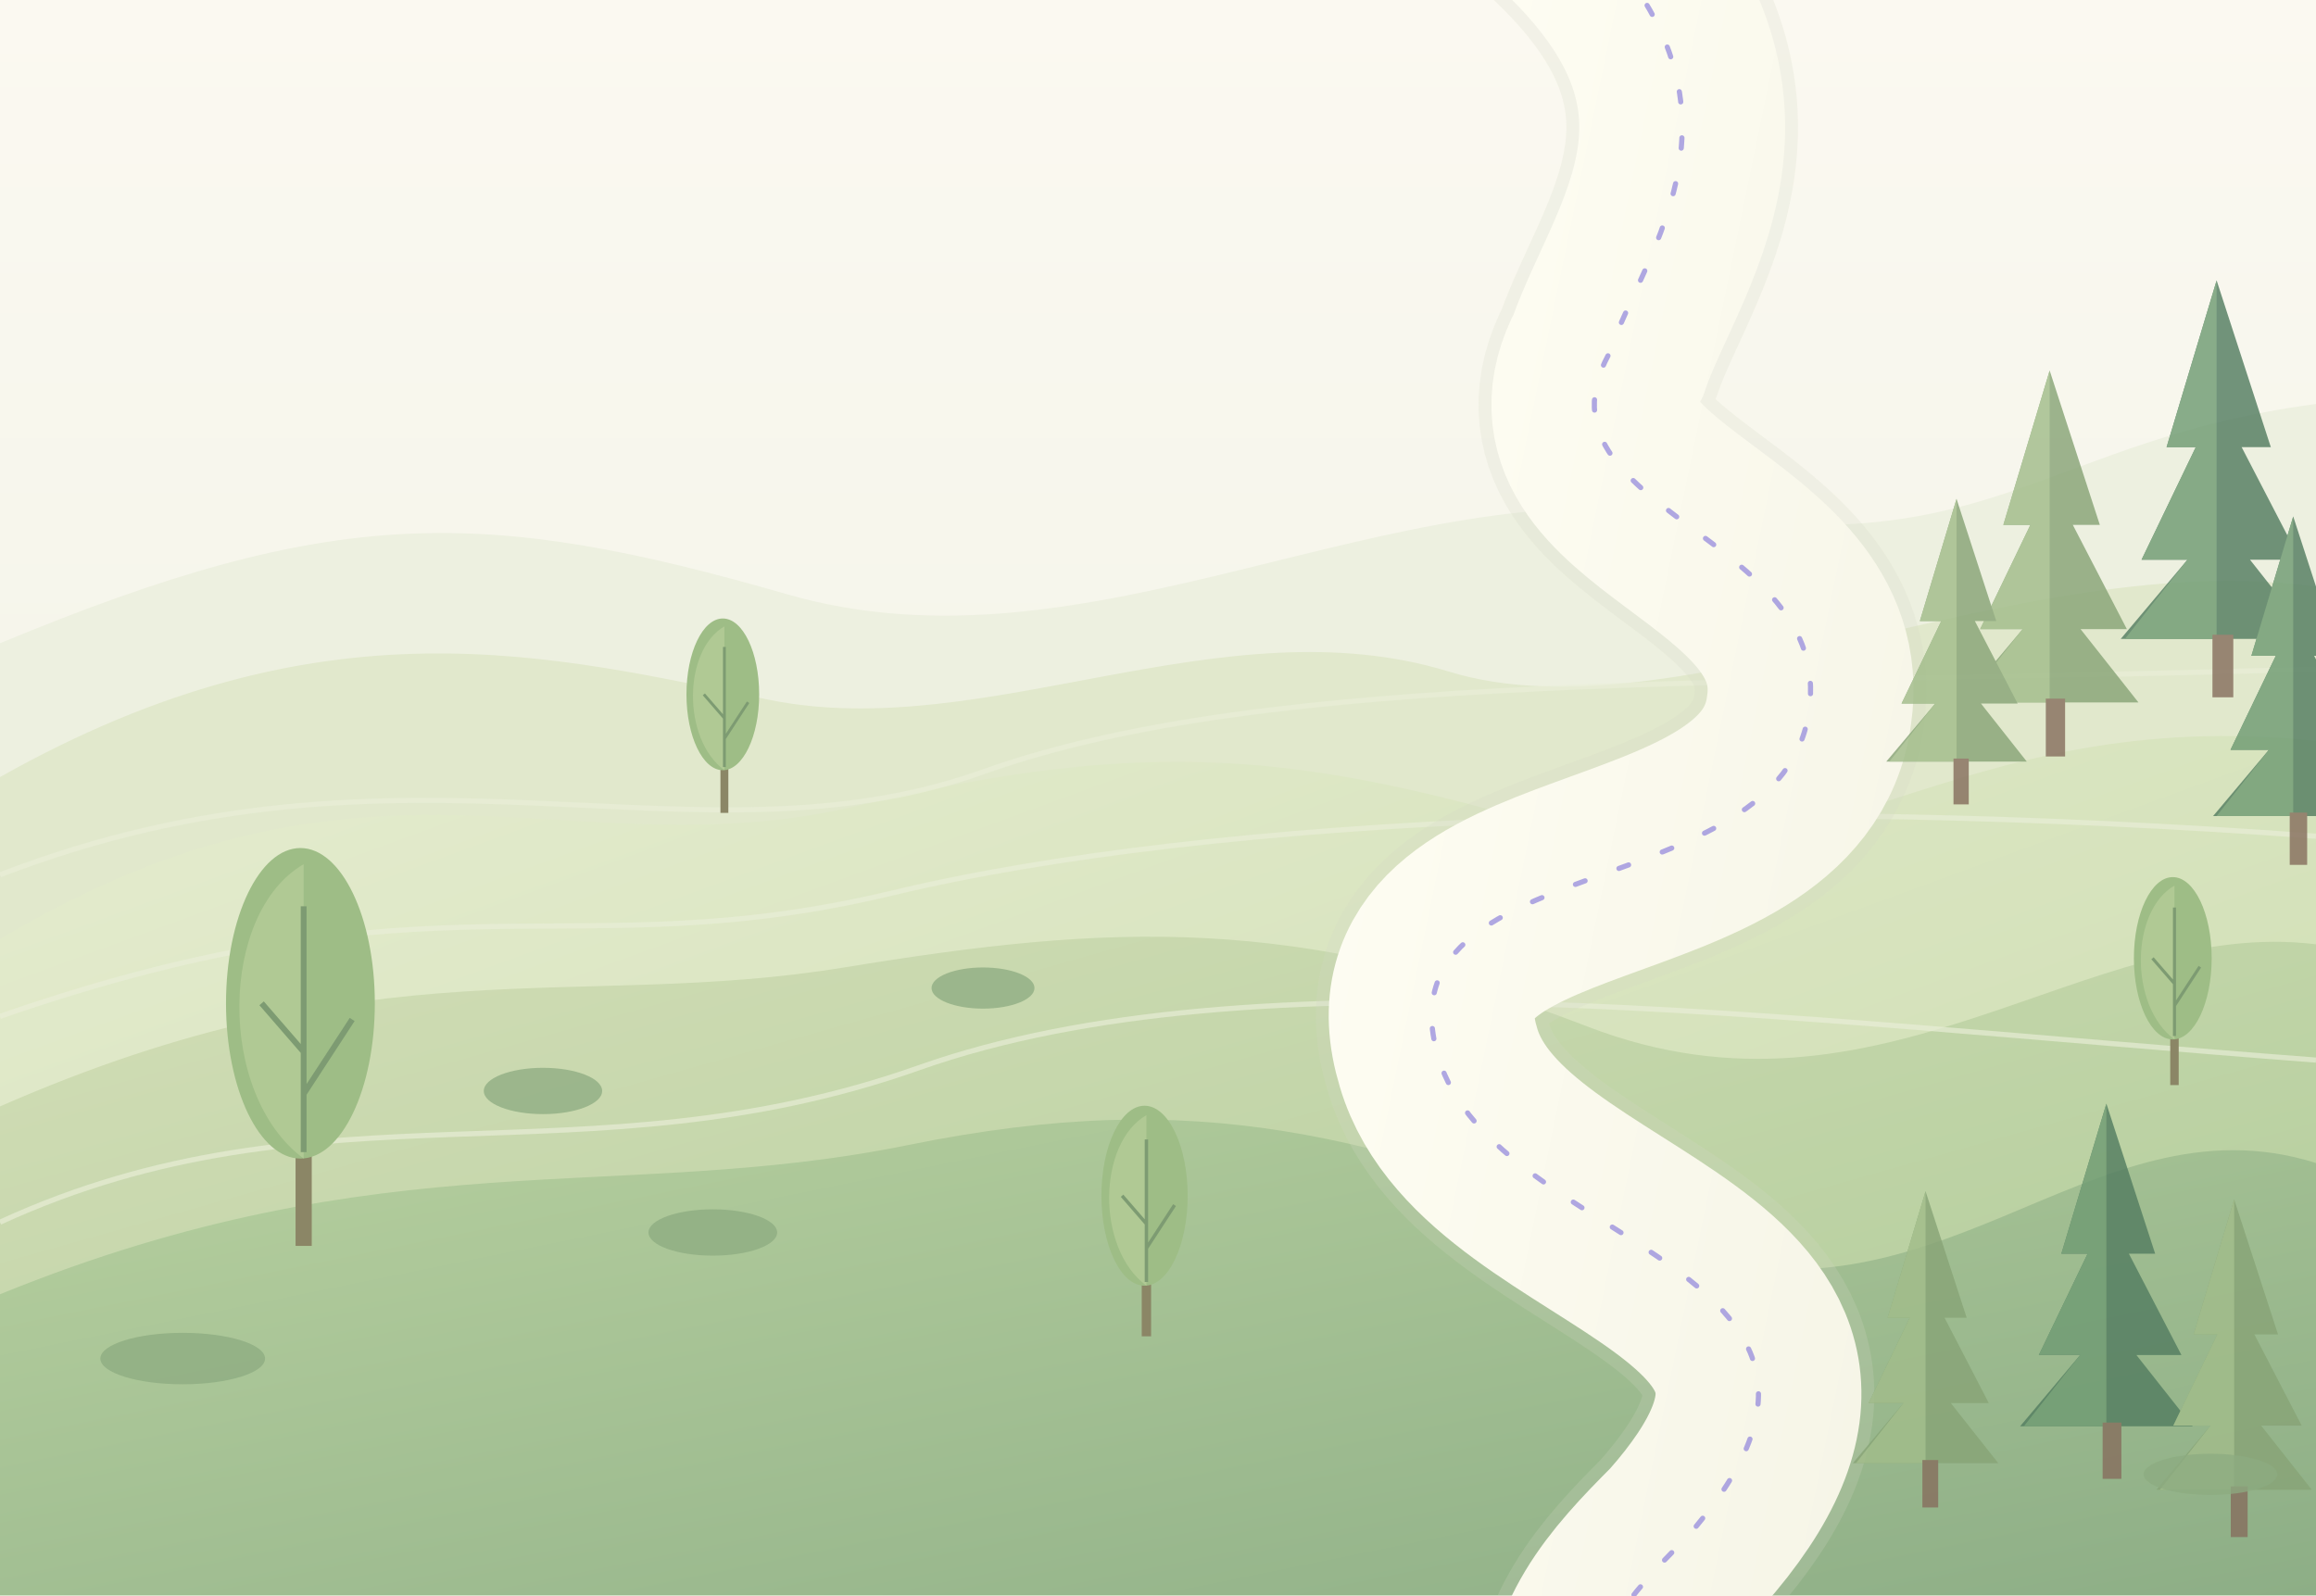
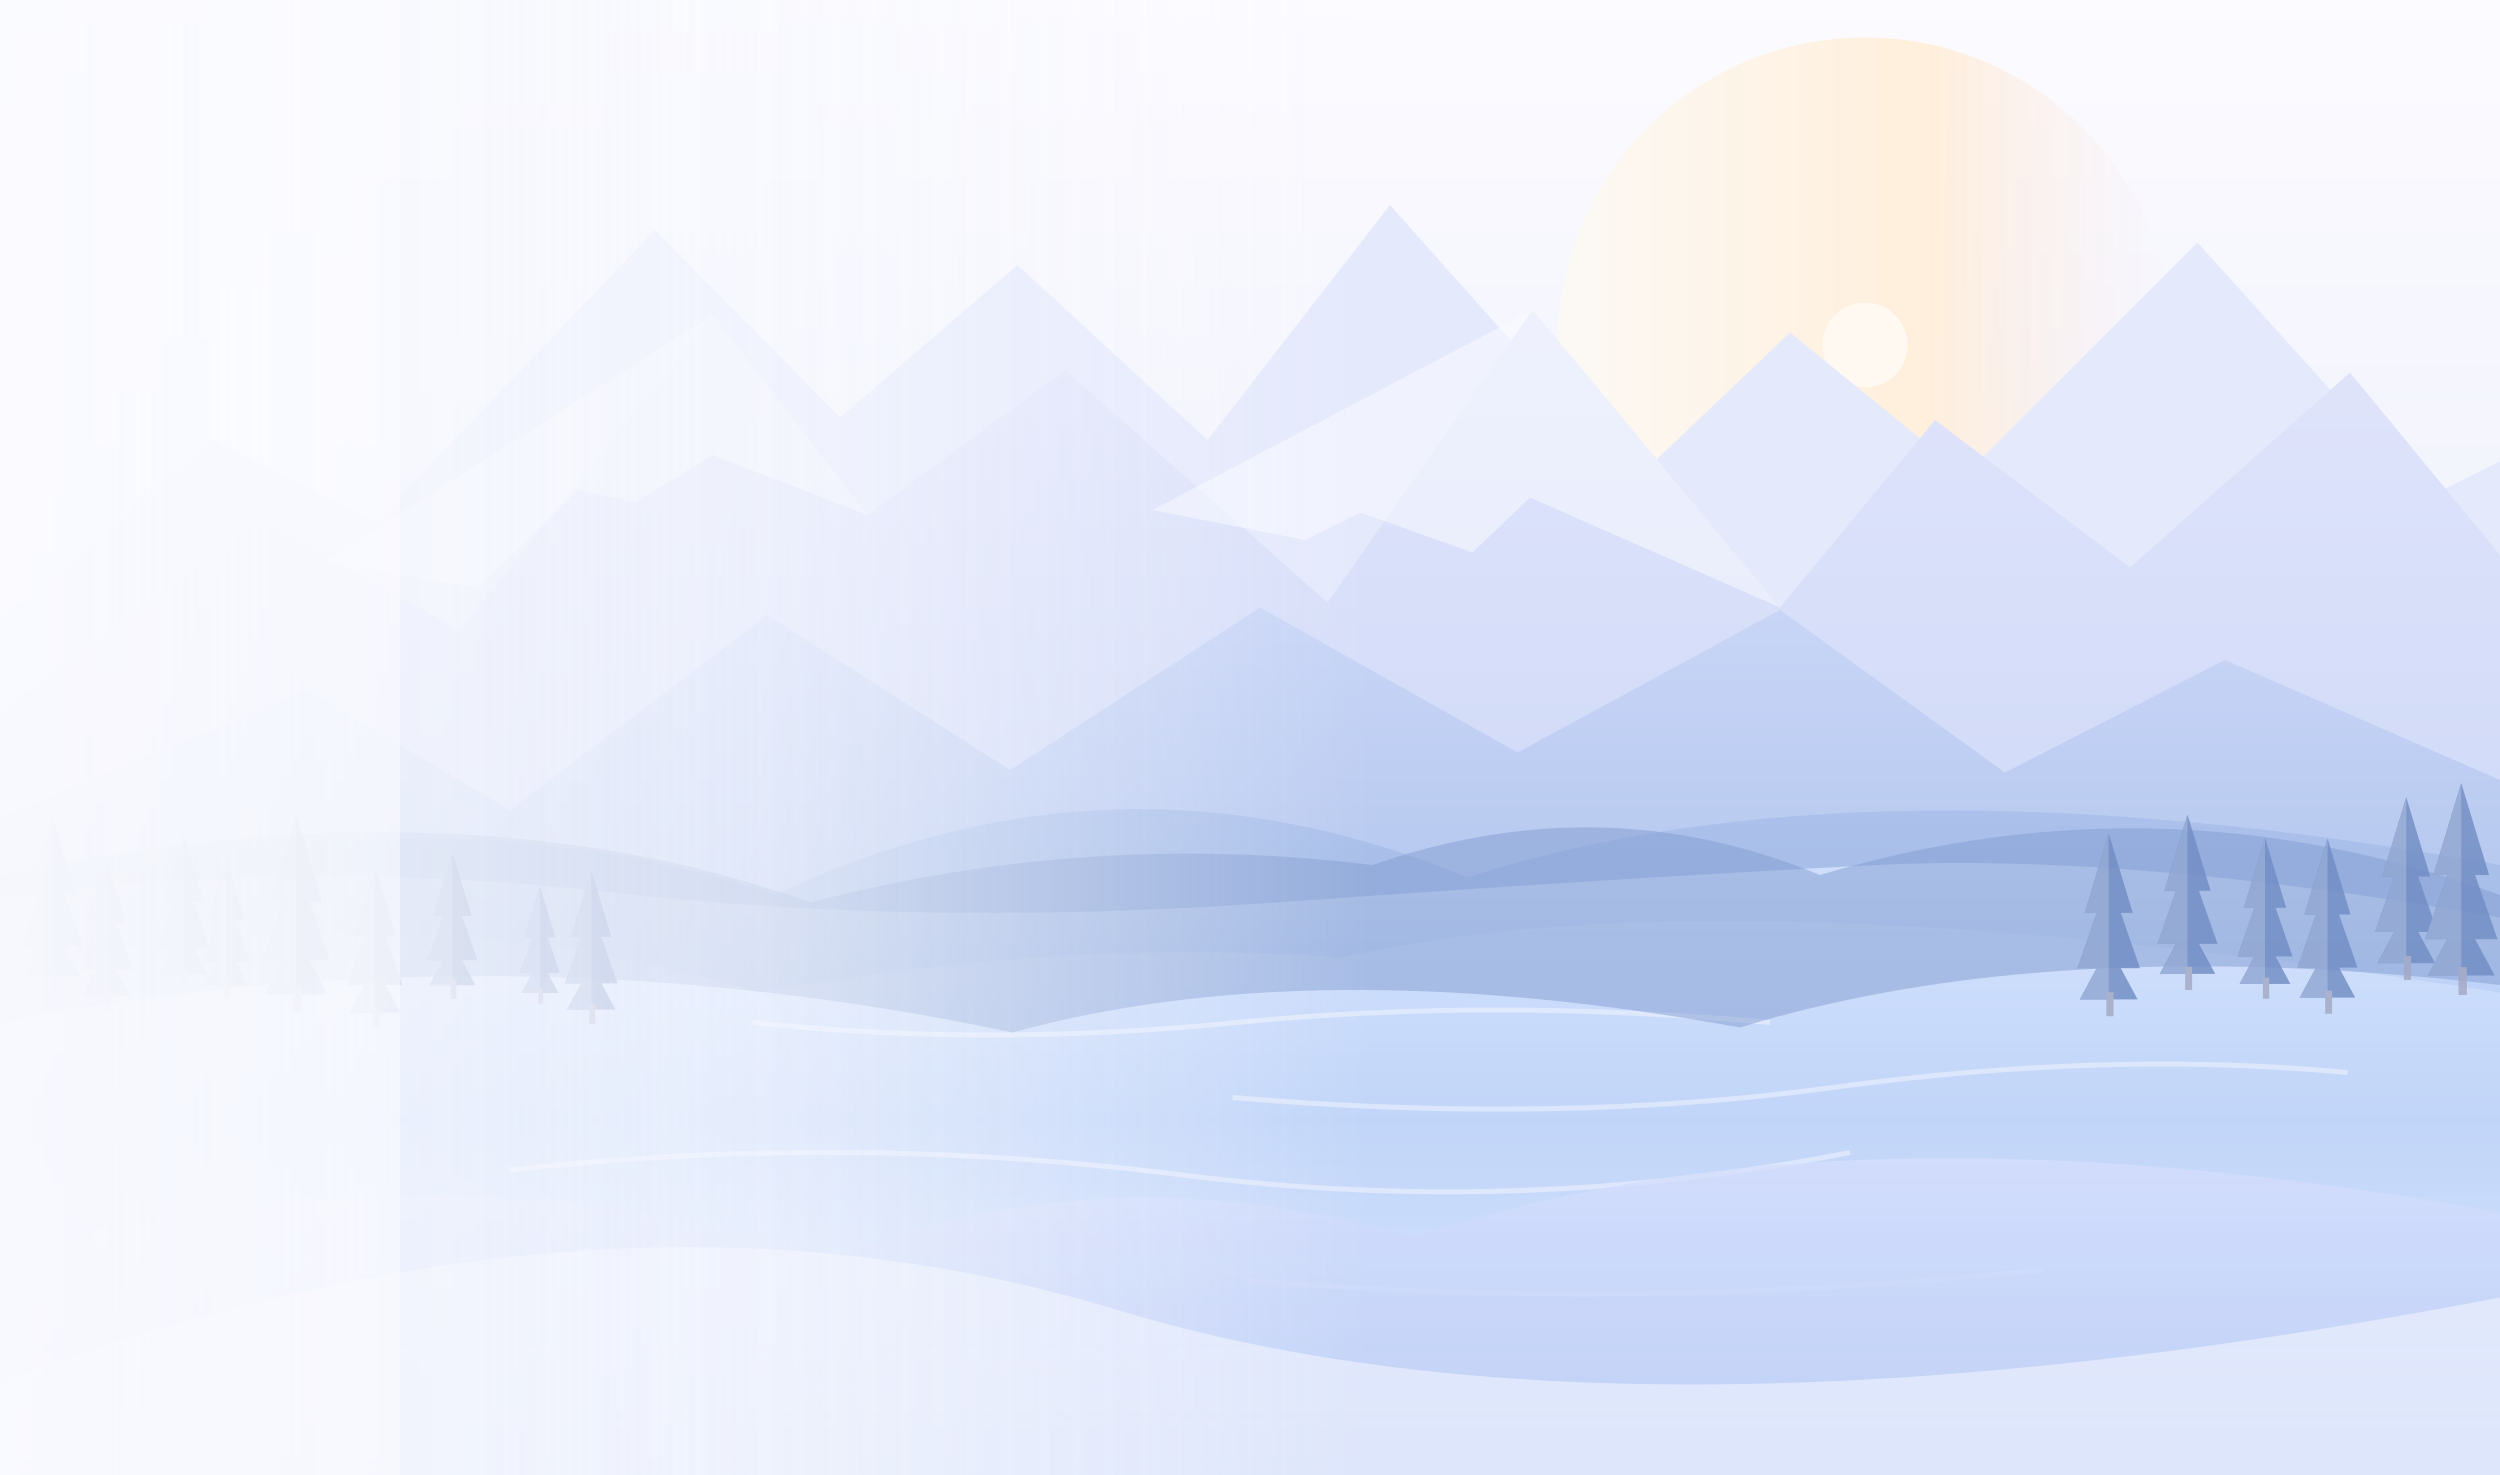
- <svg xmlns="http://www.w3.org/2000/svg" viewBox="0 0 900 620" role="img" aria-labelledby="title desc">
+ <svg xmlns="http://www.w3.org/2000/svg" viewBox="0 0 1000 590" role="img" aria-labelledby="title">
  <defs>
    <linearGradient id="sky" x2="0" y2="1">
-       <stop stop-color="#FBF9F1" />
-       <stop offset=".55" stop-color="#F4F4E9" />
-       <stop offset="1" stop-color="#F2F4E7" />
+       <stop stop-color="#FCFBFF" />
+       <stop offset=".5" stop-color="#EEF1FC" />
+       <stop offset="1" stop-color="#D8E3F8" />
    </linearGradient>
-     <linearGradient id="hill1" x1="0" y1="0" x2="1" y2="1">
-       <stop stop-color="#E5ECCF" />
-       <stop offset="1" stop-color="#CADBAD" />
+     <linearGradient id="lake" x2="0" y2="1">
+       <stop stop-color="#CFDFFA" />
+       <stop offset=".42" stop-color="#ABC6F4" />
+       <stop offset="1" stop-color="#DEE9FD" />
    </linearGradient>
-     <linearGradient id="hill2" x1="0" y1="0" x2="1" y2="1">
-       <stop stop-color="#D2DDB6" />
-       <stop offset="1" stop-color="#AECB98" />
+     <linearGradient id="mountain" x2="0" y2="1">
+       <stop stop-color="#C8D5F6" />
+       <stop offset="1" stop-color="#92AFE2" />
    </linearGradient>
-     <linearGradient id="hill3" x2="1" y2="1">
-       <stop stop-color="#B7D09F" />
-       <stop offset="1" stop-color="#8DAE86" />
+     <linearGradient id="far" x2="0" y2="1">
+       <stop stop-color="#E1E5FB" />
+       <stop offset="1" stop-color="#BCCDF3" />
    </linearGradient>
-     <linearGradient id="road" x2="1" y2="1">
-       <stop stop-color="#FFFEF4" />
-       <stop offset="1" stop-color="#F6F5E7" />
+     <linearGradient id="hill" x2="0" y2="1">
+       <stop stop-color="#D6DFFD" />
+       <stop offset="1" stop-color="#B5C8F3" />
    </linearGradient>
-     <symbol id="pine" viewBox="0 0 48 108">
-       <path d="M23 8L11 48h7L5 75h11L0 94h46L31 75h12L29 48h7Z" fill="#537D60" />
-       <path d="M23 8L23 94H1L16 75H5l13-27h-7Z" fill="#6F9B73" />
-       <path d="M22 93h5v15h-5Z" fill="#866F5E" />
-     </symbol>
-     <symbol id="pine2" viewBox="0 0 48 108">
-       <path d="M23 8L11 48h7L5 75h11L0 94h46L31 75h12L29 48h7Z" fill="#87A476" />
-       <path d="M23 8L23 94H1L16 75H5l13-27h-7Z" fill="#A1BC8A" />
-       <path d="M22 93h5v15h-5Z" fill="#866F5E" />
-     </symbol>
-     <symbol id="leaf-tree" viewBox="0 0 70 130">
-       <path d="M35 83v47" stroke="#8B8666" stroke-width="5" />
-       <ellipse cx="34" cy="55" rx="23" ry="48" fill="#9EBD86" />
-       <path d="M35 12C9 27 8 83 35 103Z" fill="#B0C994" />
-       <path d="M35 25v76M35 70L22 55M35 83l15-23" stroke="#7D9B72" stroke-width="1.8" fill="none" />
+     <linearGradient id="fade">
+       <stop stop-color="#F8F9FE" />
+       <stop offset=".55" stop-color="#F8F9FE" stop-opacity=".72" />
+       <stop offset="1" stop-color="#F8F9FE" stop-opacity="0" />
+     </linearGradient>
+     <linearGradient id="glow">
+       <stop stop-color="#FCF9F5" />
+       <stop offset=".6" stop-color="#FFEFDB" />
+       <stop offset="1" stop-color="#F8EAEE" stop-opacity="0" />
+     </linearGradient>
+     <filter id="blur">
+       <feGaussianBlur stdDeviation="18" />
+     </filter>
+     <symbol id="tree" viewBox="0 0 26 78">
+       <path d="M13 2L3 35h5L0 58h8L1 71h24l-7-13h8l-8-23h5Z" fill="#708CC3" />
+       <path d="M13 2v69H1l7-13H0l8-23H3Z" fill="#91A7D2" />
+       <path d="M12 68h3v10h-3Z" fill="#A2A8C3" />
    </symbol>
  </defs>
-   <rect width="900" height="620" fill="url(#sky)" />
-   <path d="M0 250C130 196 188 197 306 231S540 182 657 200S795 171 900 157V620H0Z" fill="#EDF0E0" />
-   <path d="M0 302C126 231 215 255 299 272S475 234 563 261S785 212 900 228V620H0Z" fill="#E1E8CC" />
-   <path d="M0 365C144 279 221 340 334 313S506 293 605 322S759 273 900 288V620H0Z" fill="url(#hill1)" />
-   <path d="M0 430C146 366 224 393 328 376S503 355 617 399S811 356 900 367V620H0Z" fill="url(#hill2)" />
-   <path d="M0 503C150 442 240 468 353 445S533 441 642 483S811 424 900 452V620H0Z" fill="url(#hill3)" />
-   <g fill="none" stroke="#E9EED8" stroke-width="2" opacity=".65">
-     <path d="M0 340C158 279 270 340 382 300S677 267 900 260" />
-     <path d="M0 395C170 336 222 377 347 347S683 309 900 325" />
-     <path d="M0 475C124 418 227 461 357 415S689 396 900 412" />
+   <rect width="1000" height="590" fill="url(#sky)" />
+   <circle cx="746" cy="138" r="123" fill="url(#glow)" />
+   <circle cx="746" cy="138" r="17" fill="#FFF9F1" />
+   <path d="M0 249L85 176l65 33 112-117 74 75 71-61 76 70 73-94 98 110 62-59 70 57 93-93 92 102 90-45V590H0Z" fill="#E4E9FC" />
+   <path d="M0 285l104-77 80 44 101-126 62 80 79-58 105 93 82-117 99 119 62-75 78 59 88-78 60 73v368H0Z" fill="url(#far)" />
+   <path d="M129 225l156-99 62 80-62-24-31 19-23-5-40 39Zm332-21l152-80 99 119-100-44-23 22-45-16-22 11Z" fill="#FAFBFF" opacity=".54" />
+   <path d="M0 327l123-51 81 48 103-78 97 62 100-65 103 58 105-57 90 65 88-45 110 48v278H0Z" fill="url(#mountain)" />
+   <path d="M0 361q170-50 310-3 137-65 277-7 157-51 413-5v244H0Z" fill="#93B0E0" opacity=".42" />
+   <path d="M0 359Q121 343 245 357T510 361T751 346T1000 367V590H0Z" fill="url(#lake)" />
+   <path d="M0 388Q165 354 303 397Q426 375 537 383Q686 348 1000 397V590H0Z" fill="#DCE8FF" opacity=".44" />
+   <g stroke="#F8F8FF" stroke-width="2" fill="none" opacity=".46">
+     <path d="M301 409q93 10 194 0t213 0" />
+     <path d="M493 439q130 11 240-4t206-6" />
+     <path d="M204 468q134-15 269 2t267-9" />
+     <path d="M498 512q152 13 319-4" />
  </g>
-   <path d="M591 -50C696 31 641 92 625 138C593 198 713 208 703 276C693 353 534 329 559 411C581 486 749 492 655 598C633 620 615 640 617 671" stroke="#D3D7C2" stroke-width="90" stroke-linecap="round" fill="none" opacity=".22" />
-   <path d="M591 -50C696 31 641 92 625 138C593 198 713 208 703 276C693 353 534 329 559 411C581 486 749 492 655 598C633 620 615 640 617 671" stroke="url(#road)" stroke-width="80" stroke-linecap="round" fill="none" />
-   <path d="M591 -50C696 31 641 92 625 138C593 198 713 208 703 276C693 353 534 329 559 411C581 486 749 492 655 598C633 620 615 640 617 671" stroke="#8E83DC" stroke-width="2" stroke-linecap="round" stroke-dasharray="4 14" fill="none" opacity=".7" />
+   <path d="M0 350Q185 311 324 361Q435 332 549 346Q641 314 728 350Q865 309 1000 358v36q-180-21-304 17Q525 380 405 413Q202 370 0 409Z" fill="#819CCF" opacity=".5" />
  <g opacity=".82">
-     <use href="#pine2" x="762" y="132" width="72" height="162" />
-     <use href="#pine" x="824" y="96" width="78" height="175" />
-     <use href="#pine2" x="733" y="182" width="57" height="133" />
-     <use href="#pine" x="860" y="188" width="65" height="150" />
-     <use href="#pine2" x="720" y="450" width="59" height="139" />
-     <use href="#pine" x="785" y="414" width="70" height="164" />
-     <use href="#pine2" x="838" y="455" width="63" height="143" />
+     <use href="#tree" x="9" y="316" width="24" height="90" />
+     <use href="#tree" x="32" y="332" width="21" height="81" />
+     <use href="#tree" x="63" y="324" width="21" height="80" />
+     <use href="#tree" x="81" y="336" width="19" height="70" />
+     <use href="#tree" x="105" y="319" width="27" height="91" />
+     <use href="#tree" x="139" y="340" width="22" height="76" />
+     <use href="#tree" x="171" y="333" width="20" height="73" />
+     <use href="#tree" x="208" y="347" width="16" height="61" />
+     <use href="#tree" x="226" y="346" width="21" height="64" />
+     <use href="#tree" x="831" y="325" width="25" height="88" />
+     <use href="#tree" x="863" y="310" width="24" height="100" />
+     <use href="#tree" x="895" y="323" width="22" height="87" />
+     <use href="#tree" x="919" y="326" width="24" height="87" />
+     <use href="#tree" x="950" y="303" width="25" height="103" />
+     <use href="#tree" x="970" y="299" width="29" height="111" />
  </g>
-   <g>
-     <use href="#leaf-tree" x="74" y="320" width="88" height="165" />
-     <use href="#leaf-tree" x="260" y="226" width="43" height="100" />
-     <use href="#leaf-tree" x="420" y="415" width="51" height="114" />
-     <use href="#leaf-tree" x="822" y="327" width="46" height="104" />
-   </g>
-   <g fill="#8CAB80" opacity=".75">
-     <ellipse cx="211" cy="424" rx="23" ry="9" />
-     <ellipse cx="277" cy="479" rx="25" ry="9" />
-     <ellipse cx="382" cy="384" rx="20" ry="8" />
-     <ellipse cx="71" cy="528" rx="32" ry="10" />
-     <ellipse cx="859" cy="573" rx="26" ry="8" />
-   </g>
+   <path d="M0 501Q170 455 336 502Q445 460 566 495Q735 437 1000 485v105H0Z" fill="url(#hill)" opacity=".78" />
+   <path d="M0 553q243-91 447-29t553-5v71H0Z" fill="#ECF0FE" opacity=".68" />
+   <path d="M0 0h550v590H0Z" fill="url(#fade)" opacity=".9" />
+   <path d="M0 0h160v590H0Z" fill="#FCFCFF" opacity=".55" />
</svg>
